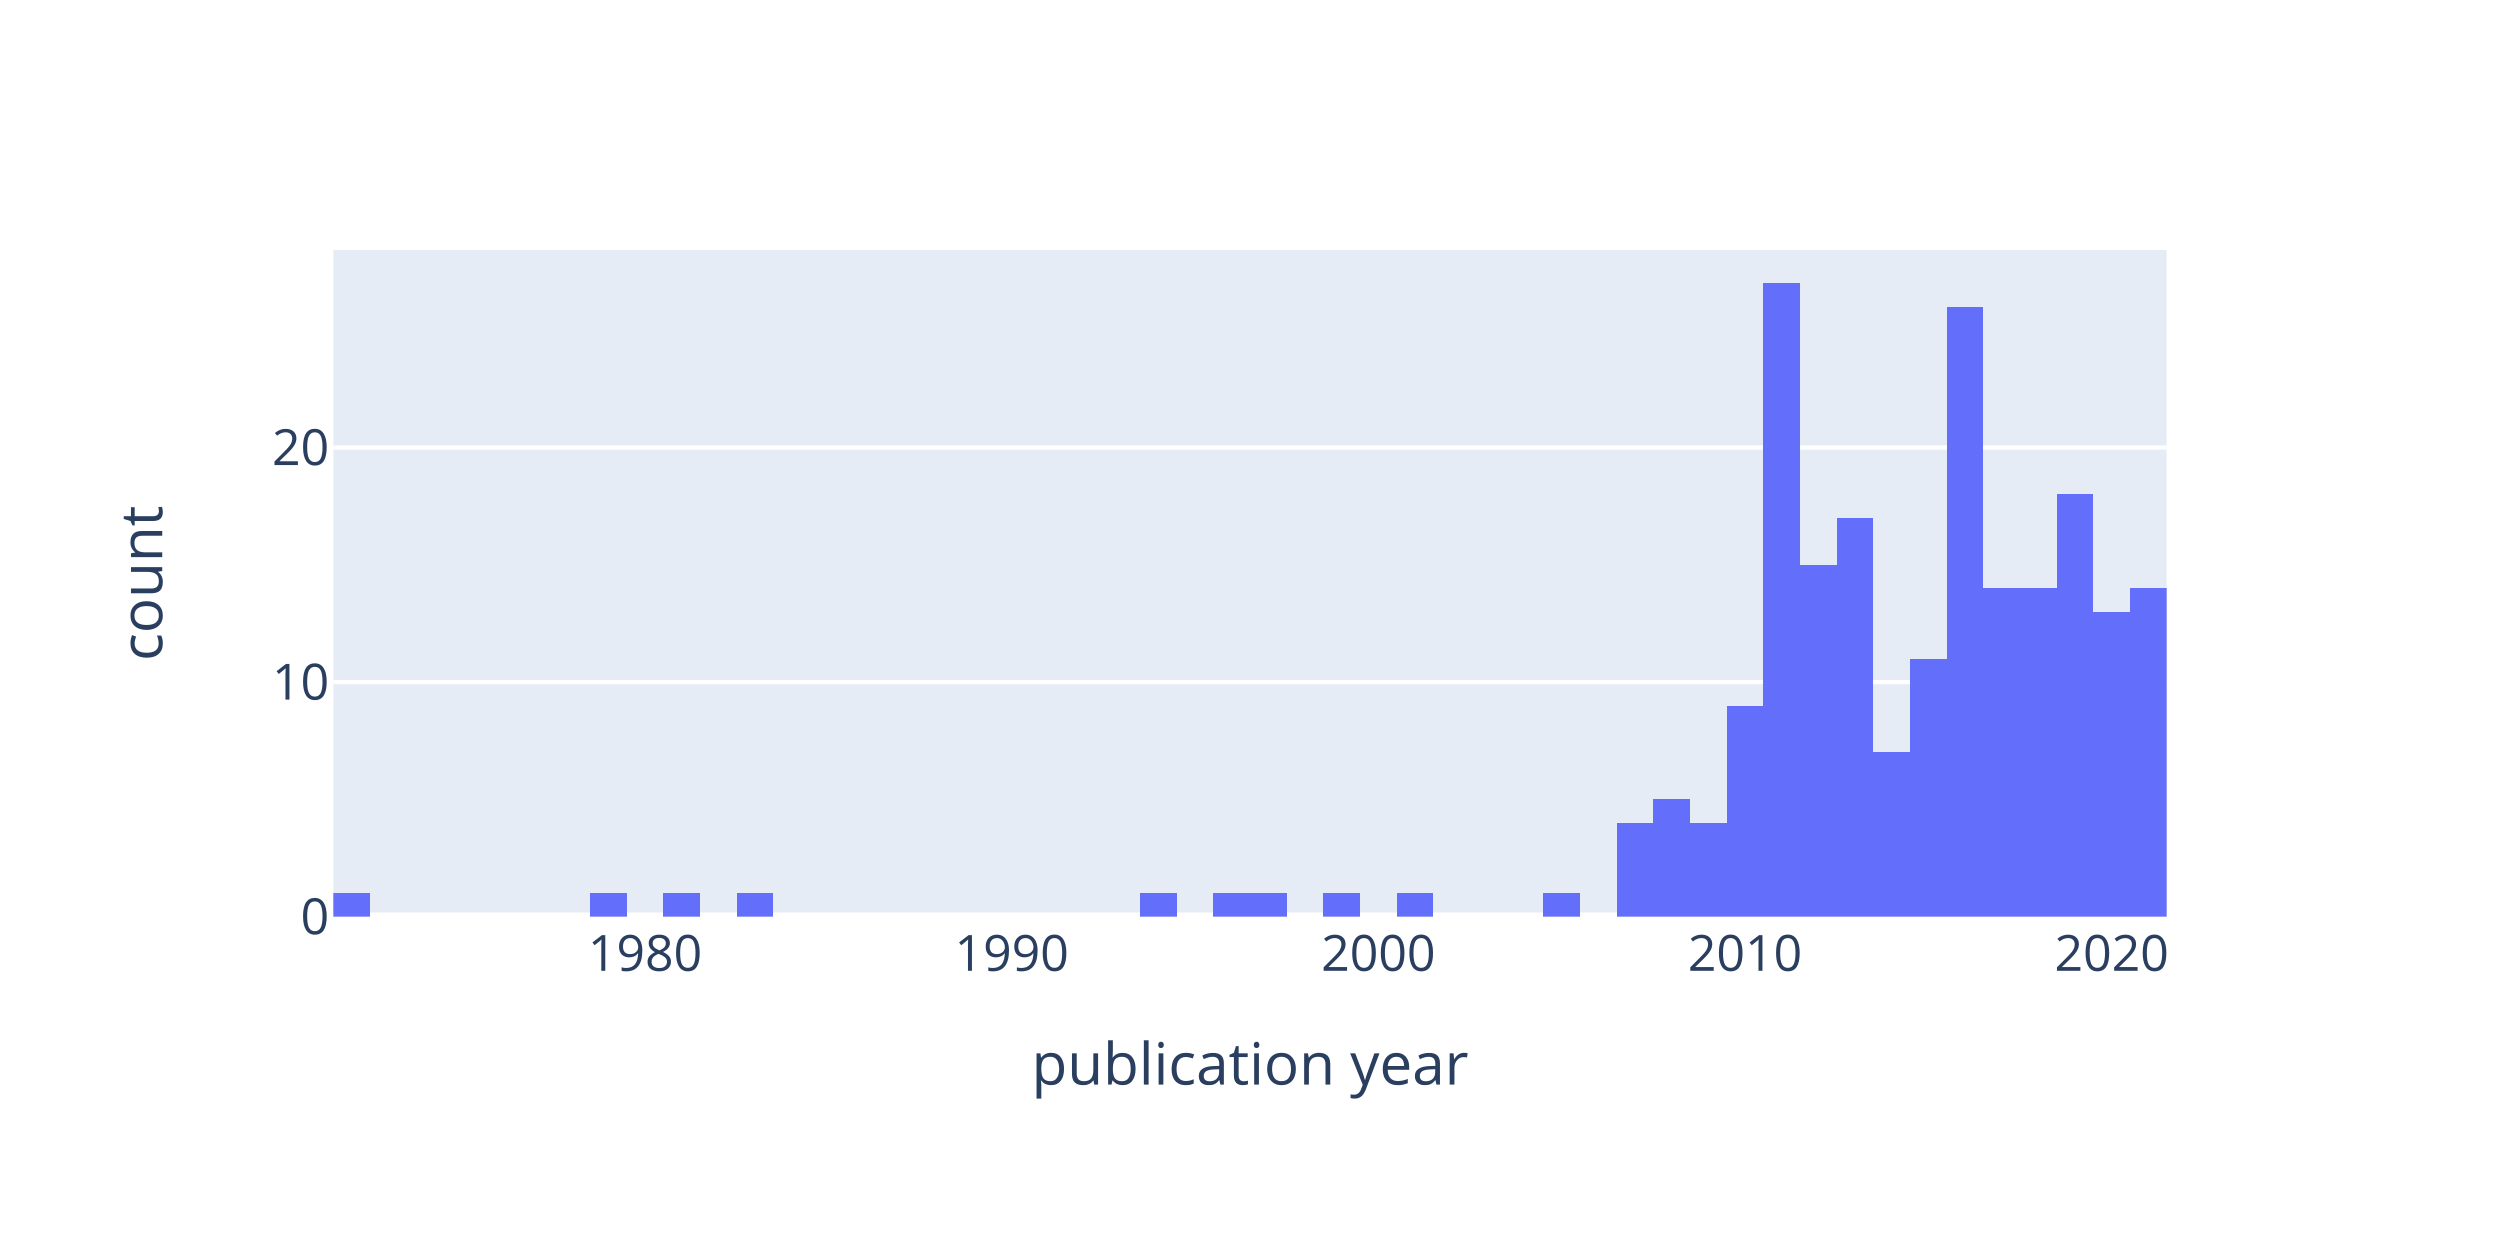
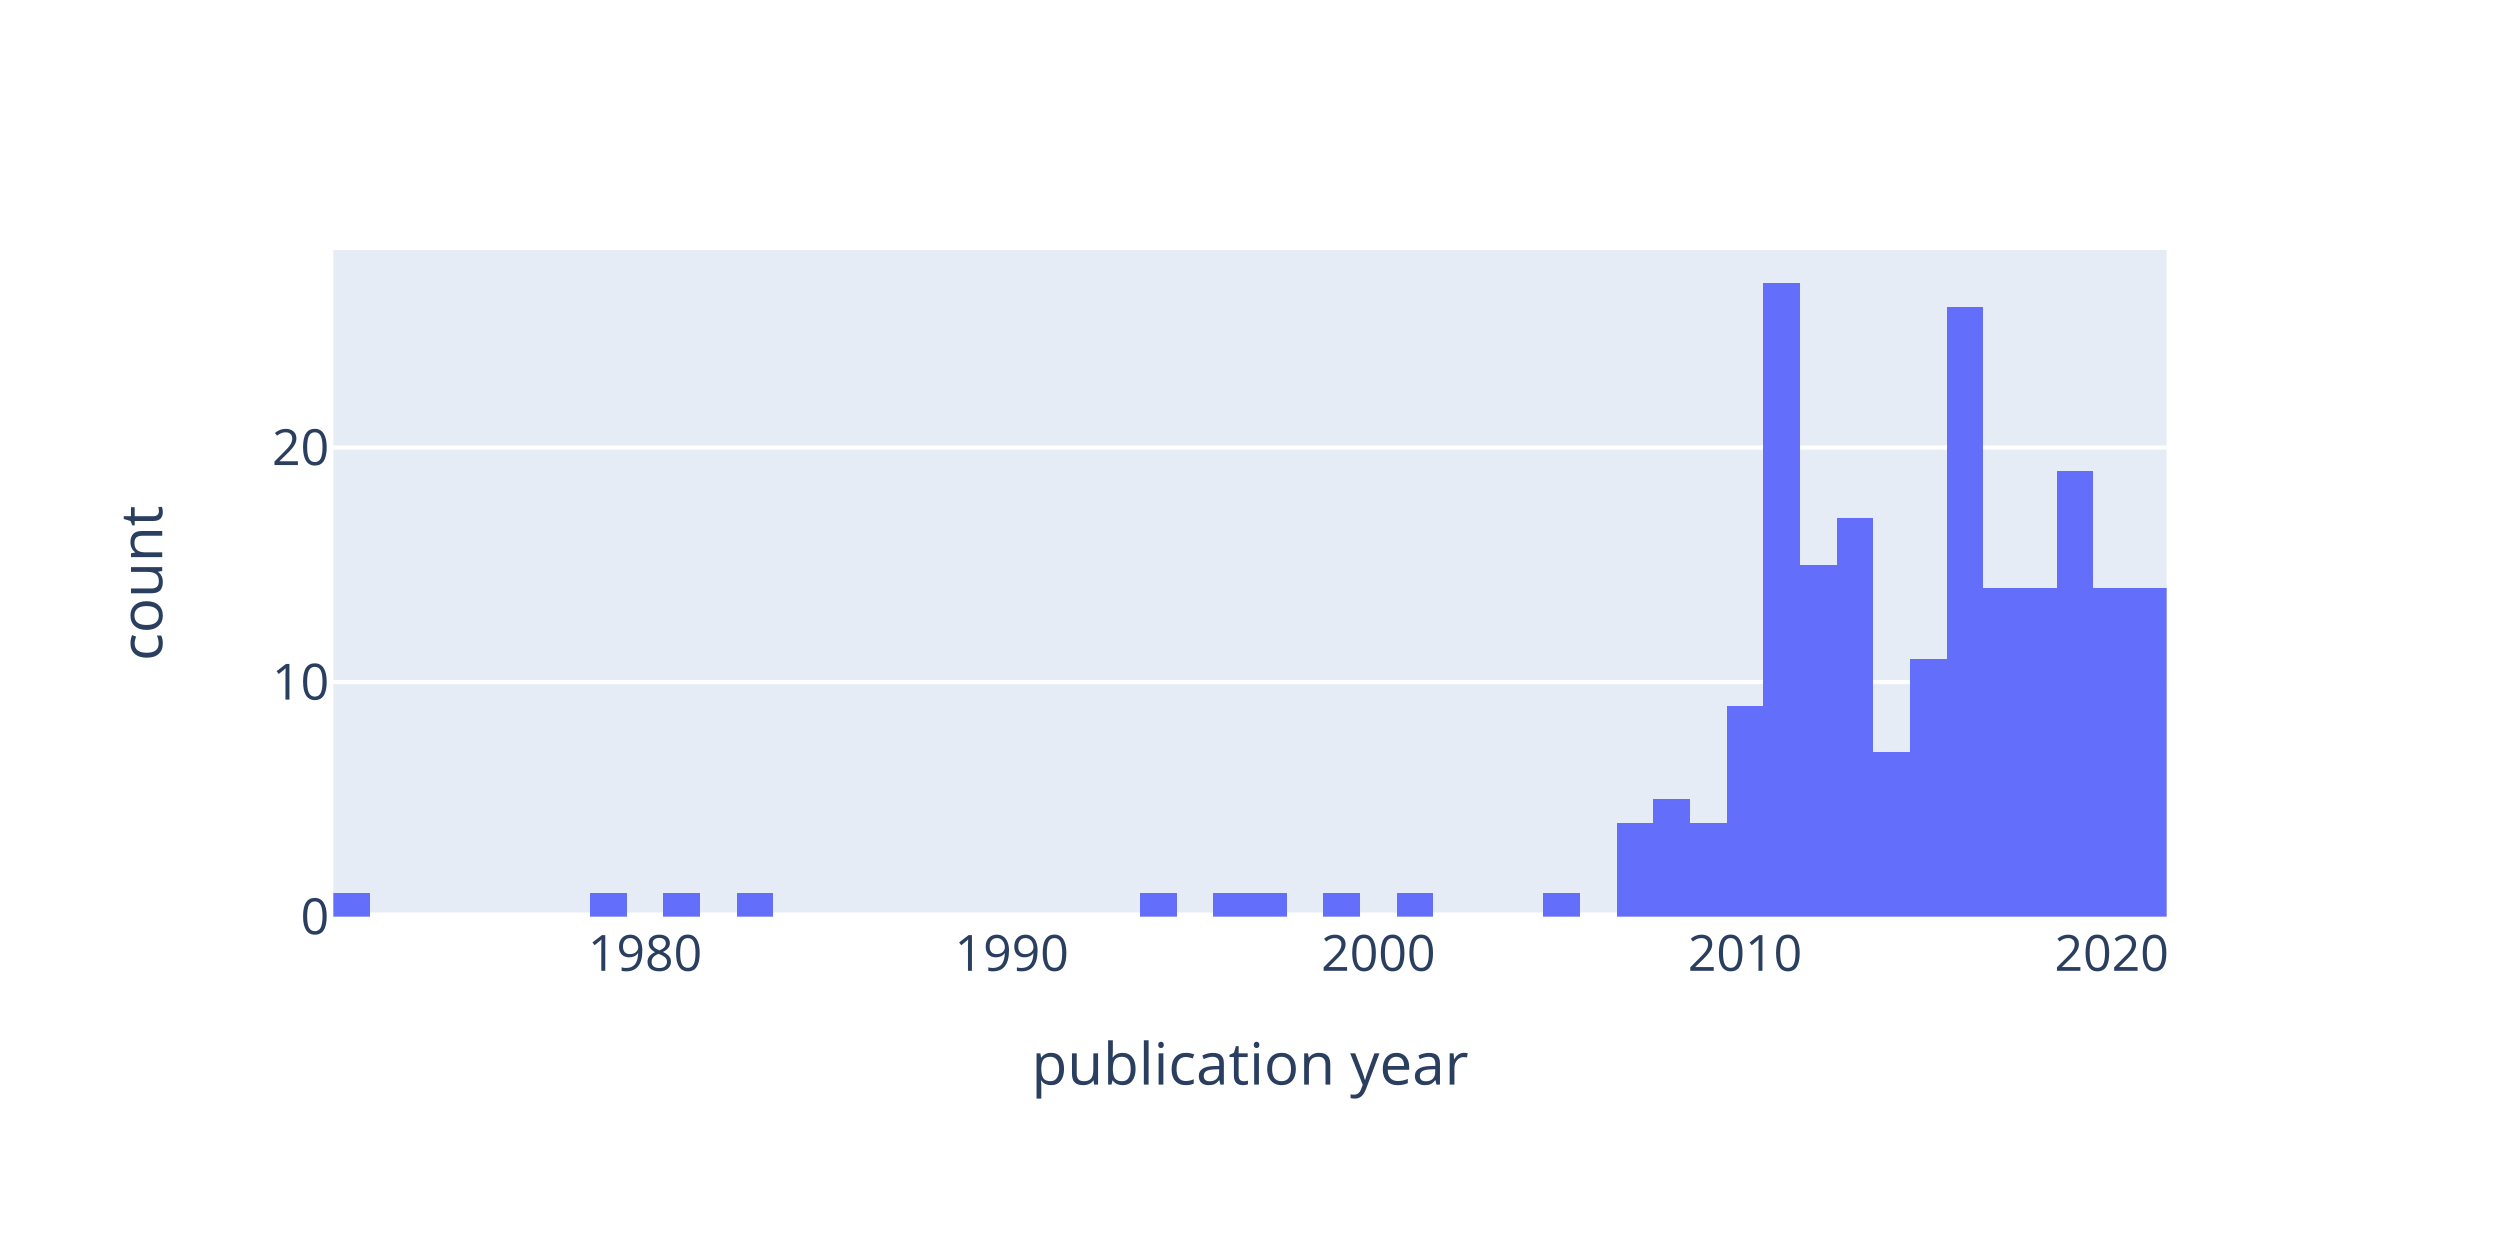
<svg xmlns="http://www.w3.org/2000/svg" class="main-svg" width="600" height="300" style="" viewBox="0 0 600 300">
  <rect x="0" y="0" width="600" height="300" style="fill: rgb(255, 255, 255); fill-opacity: 1;" />
-   <defs id="defs-ad6167">
+   <defs id="defs-38a9f7">
    <g class="clips">
-       <clipPath id="clipad6167xyplot" class="plotclip">
+       <clipPath id="clip38a9f7xyplot" class="plotclip">
        <rect width="440" height="160" />
      </clipPath>
-       <clipPath class="axesclip" id="clipad6167x">
+       <clipPath class="axesclip" id="clip38a9f7x">
        <rect x="80" y="0" width="440" height="300" />
      </clipPath>
-       <clipPath class="axesclip" id="clipad6167y">
+       <clipPath class="axesclip" id="clip38a9f7y">
        <rect x="0" y="60" width="600" height="160" />
      </clipPath>
-       <clipPath class="axesclip" id="clipad6167xy">
+       <clipPath class="axesclip" id="clip38a9f7xy">
        <rect x="80" y="60" width="440" height="160" />
      </clipPath>
    </g>
    <g class="gradients" />
    <g class="patterns" />
  </defs>
  <g class="bglayer">
    <rect class="bg" x="80" y="60" width="440" height="160" style="fill: rgb(229, 236, 246); fill-opacity: 1; stroke-width: 0;" />
  </g>
  <g class="layer-below">
    <g class="imagelayer" />
    <g class="shapelayer" />
  </g>
  <g class="cartesianlayer">
    <g class="subplot xy">
      <g class="layer-subplot">
        <g class="shapelayer" />
        <g class="imagelayer" />
      </g>
      <g class="gridlayer">
        <g class="x" />
        <g class="y">
          <path class="ygrid crisp" transform="translate(0,163.7)" d="M80,0h440" style="stroke: rgb(255, 255, 255); stroke-opacity: 1; stroke-width: 1px;" />
          <path class="ygrid crisp" transform="translate(0,107.41)" d="M80,0h440" style="stroke: rgb(255, 255, 255); stroke-opacity: 1; stroke-width: 1px;" />
        </g>
      </g>
      <g class="zerolinelayer">
        <path class="yzl zl crisp" transform="translate(0,220)" d="M80,0h440" style="stroke: rgb(255, 255, 255); stroke-opacity: 1; stroke-width: 2px;" />
      </g>
      <path class="xlines-below" />
      <path class="ylines-below" />
      <g class="overlines-below" />
      <g class="xaxislayer-below" />
      <g class="yaxislayer-below" />
      <g class="overaxes-below" />
-       <g class="plot" transform="translate(80,60)" clip-path="url(#clipad6167xyplot)">
+       <g class="plot" transform="translate(80,60)" clip-path="url(#clip38a9f7xyplot)">
        <g class="barlayer mlayer">
          <g class="trace bars" shape-rendering="crispEdges" style="opacity: 1;">
            <g class="points">
              <g class="point">
                <path d="M0,160V154.37H8.8V160Z" style="vector-effect: non-scaling-stroke; opacity: 1; stroke-width: 0px; fill: rgb(99, 110, 250); fill-opacity: 1;" />
              </g>
              <g class="point">
                <path d="M0,0Z" style="vector-effect: non-scaling-stroke; opacity: 1; stroke-width: 0px; fill: rgb(99, 110, 250); fill-opacity: 1;" />
              </g>
              <g class="point">
                <path d="M0,0Z" style="vector-effect: non-scaling-stroke; opacity: 1; stroke-width: 0px; fill: rgb(99, 110, 250); fill-opacity: 1;" />
              </g>
              <g class="point">
                <path d="M0,0Z" style="vector-effect: non-scaling-stroke; opacity: 1; stroke-width: 0px; fill: rgb(99, 110, 250); fill-opacity: 1;" />
              </g>
              <g class="point">
                <path d="M0,0Z" style="vector-effect: non-scaling-stroke; opacity: 1; stroke-width: 0px; fill: rgb(99, 110, 250); fill-opacity: 1;" />
              </g>
              <g class="point">
                <path d="M0,0Z" style="vector-effect: non-scaling-stroke; opacity: 1; stroke-width: 0px; fill: rgb(99, 110, 250); fill-opacity: 1;" />
              </g>
              <g class="point">
                <path d="M0,0Z" style="vector-effect: non-scaling-stroke; opacity: 1; stroke-width: 0px; fill: rgb(99, 110, 250); fill-opacity: 1;" />
              </g>
              <g class="point">
                <path d="M61.6,160V154.37H70.4V160Z" style="vector-effect: non-scaling-stroke; opacity: 1; stroke-width: 0px; fill: rgb(99, 110, 250); fill-opacity: 1;" />
              </g>
              <g class="point">
                <path d="M0,0Z" style="vector-effect: non-scaling-stroke; opacity: 1; stroke-width: 0px; fill: rgb(99, 110, 250); fill-opacity: 1;" />
              </g>
              <g class="point">
                <path d="M79.2,160V154.37H88V160Z" style="vector-effect: non-scaling-stroke; opacity: 1; stroke-width: 0px; fill: rgb(99, 110, 250); fill-opacity: 1;" />
              </g>
              <g class="point">
                <path d="M0,0Z" style="vector-effect: non-scaling-stroke; opacity: 1; stroke-width: 0px; fill: rgb(99, 110, 250); fill-opacity: 1;" />
              </g>
              <g class="point">
                <path d="M96.8,160V154.37H105.6V160Z" style="vector-effect: non-scaling-stroke; opacity: 1; stroke-width: 0px; fill: rgb(99, 110, 250); fill-opacity: 1;" />
              </g>
              <g class="point">
                <path d="M0,0Z" style="vector-effect: non-scaling-stroke; opacity: 1; stroke-width: 0px; fill: rgb(99, 110, 250); fill-opacity: 1;" />
              </g>
              <g class="point">
                <path d="M0,0Z" style="vector-effect: non-scaling-stroke; opacity: 1; stroke-width: 0px; fill: rgb(99, 110, 250); fill-opacity: 1;" />
              </g>
              <g class="point">
                <path d="M0,0Z" style="vector-effect: non-scaling-stroke; opacity: 1; stroke-width: 0px; fill: rgb(99, 110, 250); fill-opacity: 1;" />
              </g>
              <g class="point">
                <path d="M0,0Z" style="vector-effect: non-scaling-stroke; opacity: 1; stroke-width: 0px; fill: rgb(99, 110, 250); fill-opacity: 1;" />
              </g>
              <g class="point">
                <path d="M0,0Z" style="vector-effect: non-scaling-stroke; opacity: 1; stroke-width: 0px; fill: rgb(99, 110, 250); fill-opacity: 1;" />
              </g>
              <g class="point">
                <path d="M0,0Z" style="vector-effect: non-scaling-stroke; opacity: 1; stroke-width: 0px; fill: rgb(99, 110, 250); fill-opacity: 1;" />
              </g>
              <g class="point">
                <path d="M0,0Z" style="vector-effect: non-scaling-stroke; opacity: 1; stroke-width: 0px; fill: rgb(99, 110, 250); fill-opacity: 1;" />
              </g>
              <g class="point">
                <path d="M0,0Z" style="vector-effect: non-scaling-stroke; opacity: 1; stroke-width: 0px; fill: rgb(99, 110, 250); fill-opacity: 1;" />
              </g>
              <g class="point">
                <path d="M0,0Z" style="vector-effect: non-scaling-stroke; opacity: 1; stroke-width: 0px; fill: rgb(99, 110, 250); fill-opacity: 1;" />
              </g>
              <g class="point">
                <path d="M0,0Z" style="vector-effect: non-scaling-stroke; opacity: 1; stroke-width: 0px; fill: rgb(99, 110, 250); fill-opacity: 1;" />
              </g>
              <g class="point">
                <path d="M193.6,160V154.37H202.4V160Z" style="vector-effect: non-scaling-stroke; opacity: 1; stroke-width: 0px; fill: rgb(99, 110, 250); fill-opacity: 1;" />
              </g>
              <g class="point">
                <path d="M0,0Z" style="vector-effect: non-scaling-stroke; opacity: 1; stroke-width: 0px; fill: rgb(99, 110, 250); fill-opacity: 1;" />
              </g>
              <g class="point">
                <path d="M211.2,160V154.37H220V160Z" style="vector-effect: non-scaling-stroke; opacity: 1; stroke-width: 0px; fill: rgb(99, 110, 250); fill-opacity: 1;" />
              </g>
              <g class="point">
                <path d="M220,160V154.37H228.8V160Z" style="vector-effect: non-scaling-stroke; opacity: 1; stroke-width: 0px; fill: rgb(99, 110, 250); fill-opacity: 1;" />
              </g>
              <g class="point">
                <path d="M0,0Z" style="vector-effect: non-scaling-stroke; opacity: 1; stroke-width: 0px; fill: rgb(99, 110, 250); fill-opacity: 1;" />
              </g>
              <g class="point">
                <path d="M237.6,160V154.37H246.4V160Z" style="vector-effect: non-scaling-stroke; opacity: 1; stroke-width: 0px; fill: rgb(99, 110, 250); fill-opacity: 1;" />
              </g>
              <g class="point">
                <path d="M0,0Z" style="vector-effect: non-scaling-stroke; opacity: 1; stroke-width: 0px; fill: rgb(99, 110, 250); fill-opacity: 1;" />
              </g>
              <g class="point">
                <path d="M255.2,160V154.37H264V160Z" style="vector-effect: non-scaling-stroke; opacity: 1; stroke-width: 0px; fill: rgb(99, 110, 250); fill-opacity: 1;" />
              </g>
              <g class="point">
                <path d="M0,0Z" style="vector-effect: non-scaling-stroke; opacity: 1; stroke-width: 0px; fill: rgb(99, 110, 250); fill-opacity: 1;" />
              </g>
              <g class="point">
                <path d="M0,0Z" style="vector-effect: non-scaling-stroke; opacity: 1; stroke-width: 0px; fill: rgb(99, 110, 250); fill-opacity: 1;" />
              </g>
              <g class="point">
                <path d="M0,0Z" style="vector-effect: non-scaling-stroke; opacity: 1; stroke-width: 0px; fill: rgb(99, 110, 250); fill-opacity: 1;" />
              </g>
              <g class="point">
                <path d="M290.4,160V154.37H299.2V160Z" style="vector-effect: non-scaling-stroke; opacity: 1; stroke-width: 0px; fill: rgb(99, 110, 250); fill-opacity: 1;" />
              </g>
              <g class="point">
                <path d="M0,0Z" style="vector-effect: non-scaling-stroke; opacity: 1; stroke-width: 0px; fill: rgb(99, 110, 250); fill-opacity: 1;" />
              </g>
              <g class="point">
                <path d="M308,160V137.48H316.8V160Z" style="vector-effect: non-scaling-stroke; opacity: 1; stroke-width: 0px; fill: rgb(99, 110, 250); fill-opacity: 1;" />
              </g>
              <g class="point">
                <path d="M316.8,160V131.85H325.6V160Z" style="vector-effect: non-scaling-stroke; opacity: 1; stroke-width: 0px; fill: rgb(99, 110, 250); fill-opacity: 1;" />
              </g>
              <g class="point">
                <path d="M325.6,160V137.48H334.4V160Z" style="vector-effect: non-scaling-stroke; opacity: 1; stroke-width: 0px; fill: rgb(99, 110, 250); fill-opacity: 1;" />
              </g>
              <g class="point">
                <path d="M334.4,160V109.33H343.2V160Z" style="vector-effect: non-scaling-stroke; opacity: 1; stroke-width: 0px; fill: rgb(99, 110, 250); fill-opacity: 1;" />
              </g>
              <g class="point">
                <path d="M343.2,160V8H352V160Z" style="vector-effect: non-scaling-stroke; opacity: 1; stroke-width: 0px; fill: rgb(99, 110, 250); fill-opacity: 1;" />
              </g>
              <g class="point">
                <path d="M352,160V75.56H360.8V160Z" style="vector-effect: non-scaling-stroke; opacity: 1; stroke-width: 0px; fill: rgb(99, 110, 250); fill-opacity: 1;" />
              </g>
              <g class="point">
                <path d="M360.8,160V64.3H369.6V160Z" style="vector-effect: non-scaling-stroke; opacity: 1; stroke-width: 0px; fill: rgb(99, 110, 250); fill-opacity: 1;" />
              </g>
              <g class="point">
                <path d="M369.6,160V120.59H378.4V160Z" style="vector-effect: non-scaling-stroke; opacity: 1; stroke-width: 0px; fill: rgb(99, 110, 250); fill-opacity: 1;" />
              </g>
              <g class="point">
                <path d="M378.4,160V98.07H387.2V160Z" style="vector-effect: non-scaling-stroke; opacity: 1; stroke-width: 0px; fill: rgb(99, 110, 250); fill-opacity: 1;" />
              </g>
              <g class="point">
                <path d="M387.2,160V13.63H396V160Z" style="vector-effect: non-scaling-stroke; opacity: 1; stroke-width: 0px; fill: rgb(99, 110, 250); fill-opacity: 1;" />
              </g>
              <g class="point">
                <path d="M396,160V81.19H404.8V160Z" style="vector-effect: non-scaling-stroke; opacity: 1; stroke-width: 0px; fill: rgb(99, 110, 250); fill-opacity: 1;" />
              </g>
              <g class="point">
                <path d="M404.8,160V81.19H413.6V160Z" style="vector-effect: non-scaling-stroke; opacity: 1; stroke-width: 0px; fill: rgb(99, 110, 250); fill-opacity: 1;" />
              </g>
              <g class="point">
-                 <path d="M413.6,160V58.67H422.4V160Z" style="vector-effect: non-scaling-stroke; opacity: 1; stroke-width: 0px; fill: rgb(99, 110, 250); fill-opacity: 1;" />
-               </g>
-               <g class="point">
-                 <path d="M422.4,160V86.81H431.2V160Z" style="vector-effect: non-scaling-stroke; opacity: 1; stroke-width: 0px; fill: rgb(99, 110, 250); fill-opacity: 1;" />
+                 <path d="M413.6,160V53.04H422.4V160Z" style="vector-effect: non-scaling-stroke; opacity: 1; stroke-width: 0px; fill: rgb(99, 110, 250); fill-opacity: 1;" />
+               </g>
+               <g class="point">
+                 <path d="M422.4,160V81.19H431.2V160Z" style="vector-effect: non-scaling-stroke; opacity: 1; stroke-width: 0px; fill: rgb(99, 110, 250); fill-opacity: 1;" />
              </g>
              <g class="point">
                <path d="M431.2,160V81.19H440V160Z" style="vector-effect: non-scaling-stroke; opacity: 1; stroke-width: 0px; fill: rgb(99, 110, 250); fill-opacity: 1;" />
              </g>
            </g>
          </g>
        </g>
      </g>
      <g class="overplot" />
      <path class="xlines-above crisp" d="M0,0" style="fill: none;" />
      <path class="ylines-above crisp" d="M0,0" style="fill: none;" />
      <g class="overlines-above" />
      <g class="xaxislayer-above">
        <g class="xtick">
          <text text-anchor="middle" x="0" y="233" transform="translate(154.8,0)" style="font-family: 'Open Sans', verdana, arial, sans-serif; font-size: 12px; fill: rgb(42, 63, 95); fill-opacity: 1; white-space: pre; opacity: 1;">1980</text>
        </g>
        <g class="xtick">
          <text text-anchor="middle" x="0" y="233" style="font-family: 'Open Sans', verdana, arial, sans-serif; font-size: 12px; fill: rgb(42, 63, 95); fill-opacity: 1; white-space: pre; opacity: 1;" transform="translate(242.8,0)">1990</text>
        </g>
        <g class="xtick">
          <text text-anchor="middle" x="0" y="233" style="font-family: 'Open Sans', verdana, arial, sans-serif; font-size: 12px; fill: rgb(42, 63, 95); fill-opacity: 1; white-space: pre; opacity: 1;" transform="translate(330.8,0)">2000</text>
        </g>
        <g class="xtick">
          <text text-anchor="middle" x="0" y="233" style="font-family: 'Open Sans', verdana, arial, sans-serif; font-size: 12px; fill: rgb(42, 63, 95); fill-opacity: 1; white-space: pre; opacity: 1;" transform="translate(418.8,0)">2010</text>
        </g>
        <g class="xtick">
          <text text-anchor="middle" x="0" y="233" style="font-family: 'Open Sans', verdana, arial, sans-serif; font-size: 12px; fill: rgb(42, 63, 95); fill-opacity: 1; white-space: pre; opacity: 1;" transform="translate(506.8,0)">2020</text>
        </g>
      </g>
      <g class="yaxislayer-above">
        <g class="ytick">
          <text text-anchor="end" x="79" y="4.2" transform="translate(0,220)" style="font-family: 'Open Sans', verdana, arial, sans-serif; font-size: 12px; fill: rgb(42, 63, 95); fill-opacity: 1; white-space: pre; opacity: 1;">0</text>
        </g>
        <g class="ytick">
          <text text-anchor="end" x="79" y="4.2" style="font-family: 'Open Sans', verdana, arial, sans-serif; font-size: 12px; fill: rgb(42, 63, 95); fill-opacity: 1; white-space: pre; opacity: 1;" transform="translate(0,163.7)">10</text>
        </g>
        <g class="ytick">
          <text text-anchor="end" x="79" y="4.2" style="font-family: 'Open Sans', verdana, arial, sans-serif; font-size: 12px; fill: rgb(42, 63, 95); fill-opacity: 1; white-space: pre; opacity: 1;" transform="translate(0,107.41)">20</text>
        </g>
      </g>
      <g class="overaxes-above" />
    </g>
  </g>
  <g class="polarlayer" />
  <g class="ternarylayer" />
  <g class="geolayer" />
  <g class="funnelarealayer" />
  <g class="pielayer" />
  <g class="iciclelayer" />
  <g class="treemaplayer" />
  <g class="sunburstlayer" />
  <g class="glimages" />
-   <defs id="topdefs-ad6167">
+   <defs id="topdefs-38a9f7">
    <g class="clips" />
  </defs>
  <g class="layer-above">
    <g class="imagelayer" />
    <g class="shapelayer" />
  </g>
  <g class="infolayer">
    <g class="g-gtitle" />
    <g class="g-xtitle">
      <text class="xtitle" x="300" y="260.3" text-anchor="middle" style="font-family: 'Open Sans', verdana, arial, sans-serif; font-size: 14px; fill: rgb(42, 63, 95); opacity: 1; font-weight: normal; white-space: pre;">publication year</text>
    </g>
    <g class="g-ytitle">
      <text class="ytitle" transform="rotate(-90,38.93438,140)" x="38.934" y="140" text-anchor="middle" style="font-family: 'Open Sans', verdana, arial, sans-serif; font-size: 14px; fill: rgb(42, 63, 95); opacity: 1; font-weight: normal; white-space: pre;">count</text>
    </g>
  </g>
</svg>
